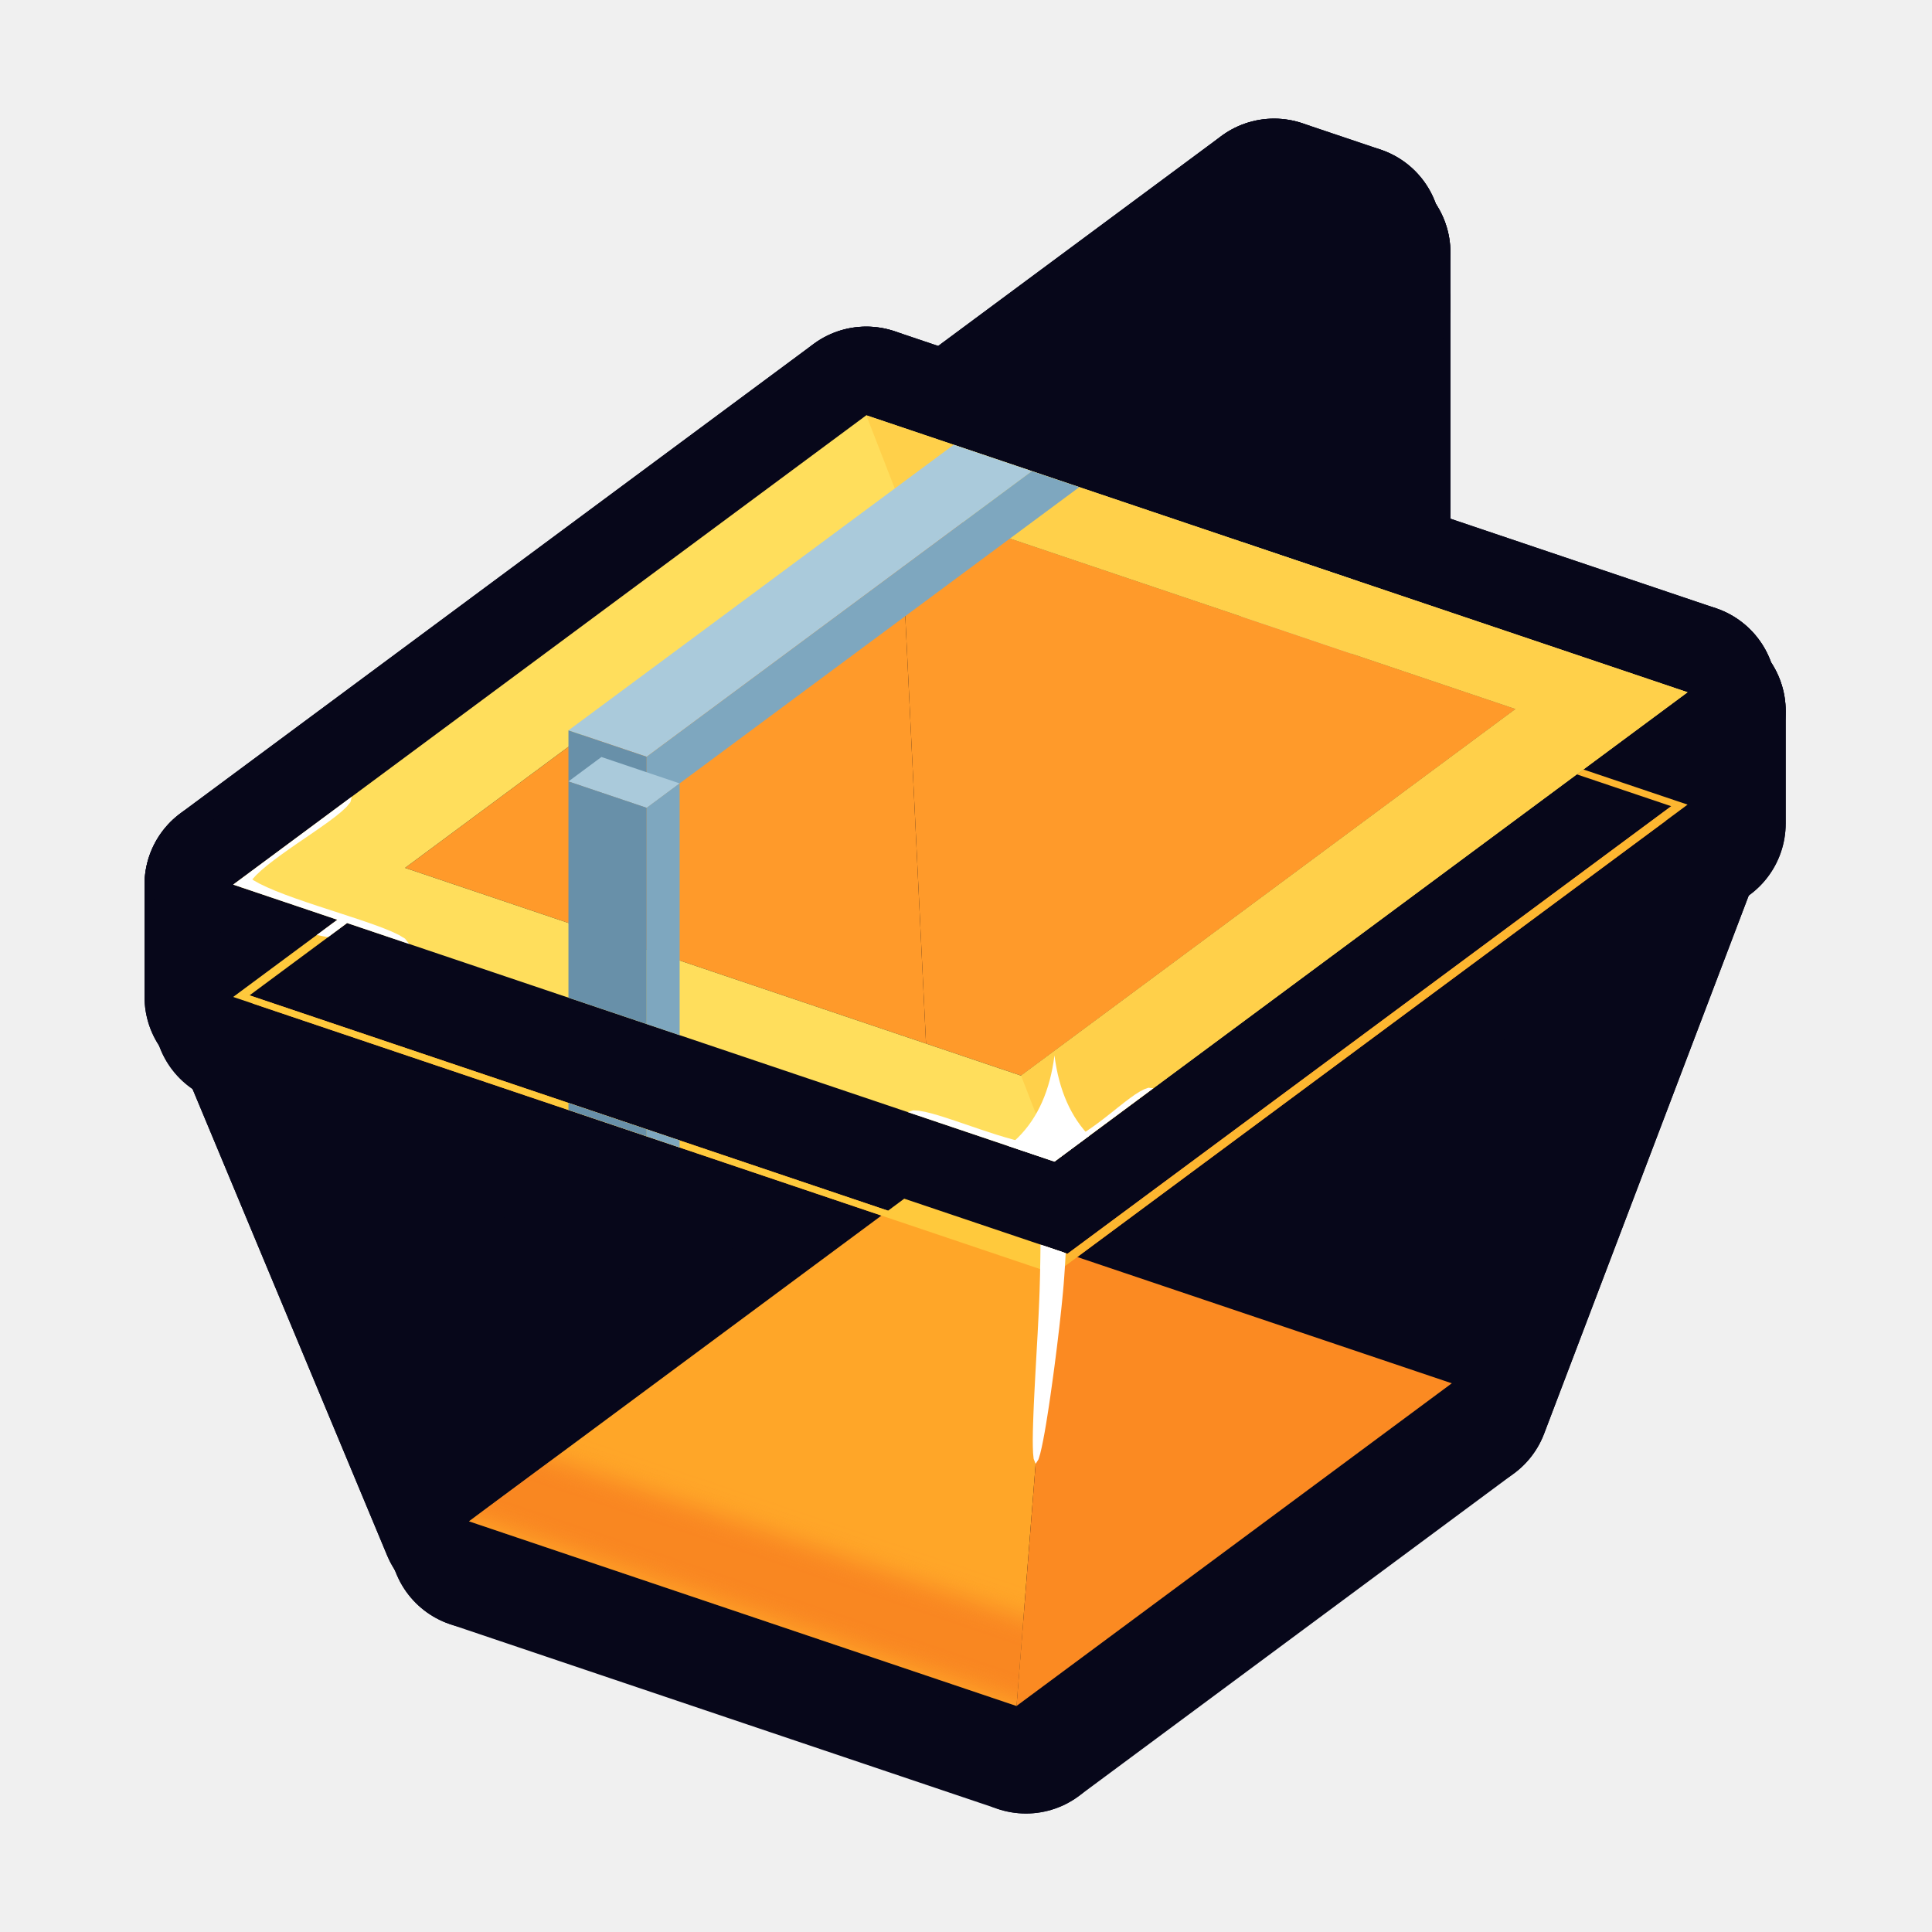
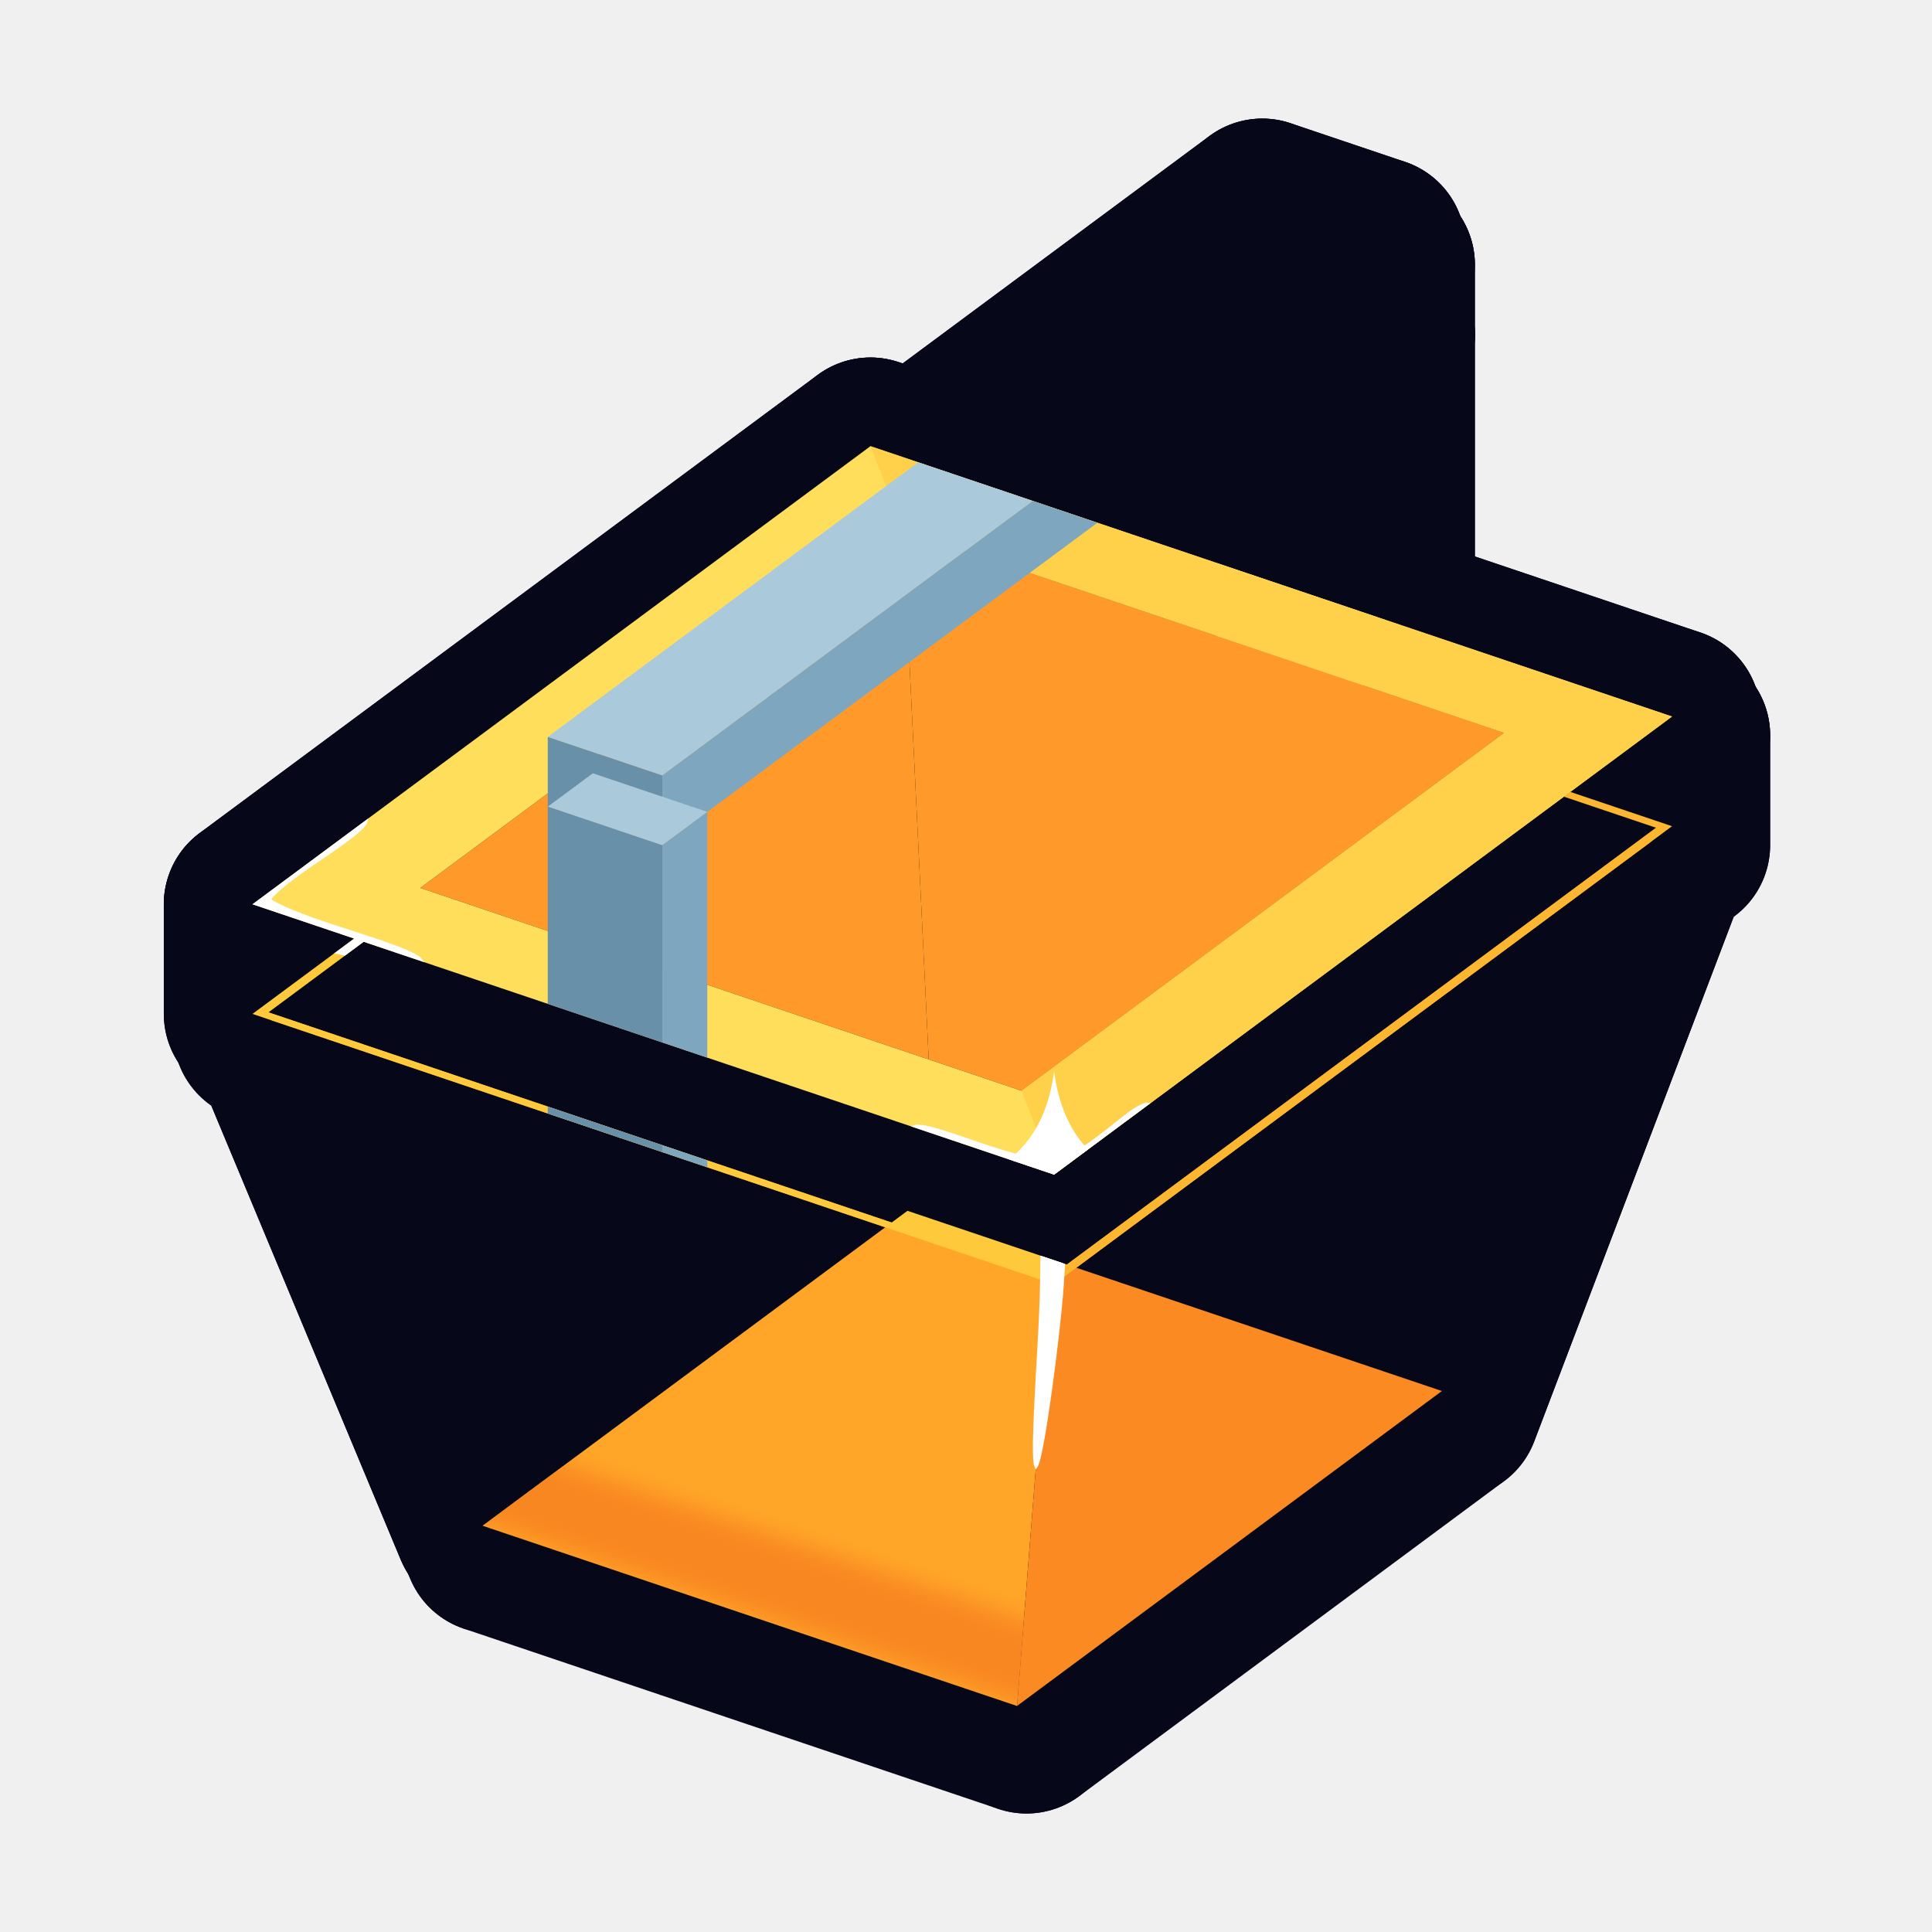
- <svg xmlns="http://www.w3.org/2000/svg" width="512" height="512" viewBox="-69.73 -11.41 655.27 655.27">
+ <svg xmlns="http://www.w3.org/2000/svg" width="512" height="512" viewBox="-78.38 -25.61 671.36 671.36">
  <defs>
    <filter id="Basket_blur4" x="-60%" y="-60%" width="220%" height="220%" color-interpolation-filters="sRGB">
      <feGaussianBlur stdDeviation="4" />
    </filter>
    <clipPath id="Basket_c1">
      <path d="M89.33 504.57 L275.04 567.2 L286.83 417.89 L14.91 326.18 Z" />
    </clipPath>
    <clipPath id="Basket_c2">
      <path d="M275.04 567.2 L422.67 457.76 L497.09 262.03 L286.83 417.89 Z" />
    </clipPath>
    <filter id="Basket_blur10" x="-60%" y="-60%" width="220%" height="220%" color-interpolation-filters="sRGB">
      <feGaussianBlur stdDeviation="10" />
    </filter>
    <clipPath id="Basket_c3">
      <path d="M235.42 158.59 L444.34 229.05 L276.58 353.41 L67.66 282.95 Z" />
    </clipPath>
    <clipPath id="Basket_c4">
      <path d="M235.42 158.59 L444.34 229.05 L276.58 353.41 L67.66 282.95 Z" />
    </clipPath>
    <clipPath id="Basket_c5">
      <path d="M224.09 129.44 L502.64 223.38 L287.91 382.56 L9.36 288.62 Z M67.66 282.95 L276.58 353.41 L444.34 229.05 L235.42 158.59 Z" />
    </clipPath>
  </defs>
-   <g transform="translate(0 0)" fill="#07071a" stroke="#07071a" stroke-width="60.15" stroke-linejoin="round" stroke-linecap="round">
+   <g transform="translate(0 0)" fill="#07071a" stroke="#07071a" stroke-width="61.63" stroke-linejoin="round" stroke-linecap="round">
    <path d="M224.09 129.44 L502.64 223.38 L287.91 382.56 L9.36 288.62 Z" />
    <path d="M224.09 167.55 L9.36 326.72 L9.36 288.62 L224.09 129.44 Z" />
    <path d="M9.36 326.72 L287.91 420.66 L287.91 382.56 L9.36 288.62 Z" />
    <path d="M287.91 420.66 L502.64 261.49 L502.64 223.38 L287.91 382.56 Z" />
    <path d="M502.64 261.49 L224.09 167.55 L224.09 129.44 L502.64 223.38 Z" />
    <path d="M236.96 395.14 L89.33 504.57 L14.91 326.18 L225.17 170.32 Z" />
    <path d="M89.33 504.57 L275.04 567.2 L286.83 417.89 L14.91 326.18 Z" />
    <path d="M275.04 567.2 L422.67 457.76 L497.09 262.03 L286.83 417.89 Z" />
    <path d="M422.67 457.76 L236.96 395.14 L225.17 170.32 L497.09 262.03 Z" />
-     <path d="M362.4 76.22 L351.22 84.51 L377.75 93.45 L388.93 85.16 Z" />
-     <path d="M362.4 200.92 L388.93 209.87 L377.75 218.16 L351.22 209.21 Z" />
-     <path d="M351.22 209.21 L377.75 218.16 L377.75 93.45 L351.22 84.51 Z" />
-     <path d="M388.93 209.87 L362.4 200.92 L362.4 76.22 L388.93 85.16 Z" />
-     <path d="M362.4 200.92 L351.22 209.21 L351.22 84.51 L362.4 76.22 Z" />
-     <path d="M377.75 218.16 L388.93 209.87 L388.93 85.16 L377.75 93.45 Z" />
-     <path d="M134.25 245.34 L123.07 253.63 L149.6 262.58 L160.78 254.29 Z" />
-     <path d="M134.25 370.05 L160.78 379 L149.6 387.29 L123.07 378.34 Z" />
-     <path d="M123.07 378.34 L149.6 387.29 L149.6 262.58 L123.07 253.63 Z" />
-     <path d="M160.78 379 L134.25 370.05 L134.25 245.34 L160.78 254.29 Z" />
-     <path d="M134.25 370.05 L123.07 378.34 L123.07 253.63 L134.25 245.34 Z" />
-     <path d="M149.6 387.29 L160.78 379 L160.78 254.29 L149.6 262.58 Z" />
-     <path d="M362.4 58.9 L123.07 236.31 L149.6 245.26 L388.93 67.84 Z" />
-     <path d="M362.4 76.22 L388.93 85.16 L149.6 262.58 L123.07 253.63 Z" />
-     <path d="M123.07 253.63 L149.6 262.58 L149.6 245.26 L123.07 236.31 Z" />
-     <path d="M388.93 85.16 L362.4 76.22 L362.4 58.9 L388.93 67.84 Z" />
-     <path d="M362.4 76.22 L123.07 253.63 L123.07 236.31 L362.4 58.9 Z" />
-     <path d="M149.6 262.58 L388.93 85.16 L388.93 67.84 L149.6 245.26 Z" />
+     <path d="M360.24 70.66 L344.59 82.27 L384.38 95.69 L400.04 84.08 Z" />
+     <path d="M360.24 195.37 L400.04 208.79 L384.38 220.4 L344.59 206.98 Z" />
+     <path d="M344.59 206.98 L384.38 220.4 L384.38 95.69 L344.59 82.27 Z" />
+     <path d="M400.04 208.79 L360.24 195.37 L360.24 70.66 L400.04 84.08 Z" />
+     <path d="M360.24 195.37 L344.59 206.98 L344.59 82.27 L360.24 70.66 Z" />
+     <path d="M384.38 220.4 L400.04 208.79 L400.04 84.08 L384.38 95.69 Z" />
+     <path d="M127.62 243.1 L111.96 254.71 L151.76 268.13 L167.41 256.52 Z" />
+     <path d="M127.62 367.81 L167.41 381.23 L151.76 392.84 L111.96 379.42 Z" />
+     <path d="M111.96 379.42 L151.76 392.84 L151.76 268.13 L111.96 254.71 Z" />
+     <path d="M167.41 381.23 L127.62 367.81 L127.62 243.1 L167.41 256.52 Z" />
+     <path d="M127.62 367.81 L111.96 379.42 L111.96 254.71 L127.62 243.1 Z" />
+     <path d="M151.76 392.84 L167.41 381.23 L167.41 256.52 L151.76 268.13 Z" />
+     <path d="M360.24 46.42 L111.96 230.46 L151.76 243.88 L400.04 59.84 Z" />
+     <path d="M360.24 70.66 L400.04 84.08 L151.76 268.13 L111.96 254.71 Z" />
+     <path d="M111.96 254.71 L151.76 268.13 L151.76 243.88 L111.96 230.46 Z" />
+     <path d="M400.04 84.08 L360.24 70.66 L360.24 46.42 L400.04 59.84 Z" />
+     <path d="M360.24 70.66 L111.96 254.71 L111.96 230.46 L360.24 46.42 Z" />
+     <path d="M151.76 268.13 L400.04 84.08 L400.04 59.84 L151.76 243.88 Z" />
  </g>
-   <g transform="translate(3.2 6.4)" fill="#07071a" stroke="#07071a" stroke-width="60.15" stroke-linejoin="round" stroke-linecap="round">
+   <g transform="translate(3.28 6.56)" fill="#07071a" stroke="#07071a" stroke-width="61.63" stroke-linejoin="round" stroke-linecap="round">
    <path d="M224.09 129.44 L502.64 223.38 L287.91 382.56 L9.36 288.62 Z" />
    <path d="M224.09 167.55 L9.36 326.72 L9.36 288.62 L224.09 129.44 Z" />
    <path d="M9.36 326.72 L287.91 420.66 L287.91 382.56 L9.36 288.62 Z" />
    <path d="M287.91 420.66 L502.64 261.49 L502.64 223.38 L287.91 382.56 Z" />
    <path d="M502.64 261.49 L224.09 167.55 L224.09 129.44 L502.64 223.38 Z" />
    <path d="M236.96 395.14 L89.33 504.57 L14.91 326.18 L225.17 170.32 Z" />
    <path d="M89.33 504.57 L275.04 567.2 L286.83 417.89 L14.91 326.18 Z" />
    <path d="M275.04 567.2 L422.67 457.76 L497.09 262.03 L286.83 417.89 Z" />
    <path d="M422.67 457.76 L236.96 395.14 L225.17 170.32 L497.09 262.03 Z" />
-     <path d="M362.4 76.22 L351.22 84.51 L377.75 93.45 L388.93 85.16 Z" />
-     <path d="M362.4 200.92 L388.93 209.87 L377.75 218.16 L351.22 209.21 Z" />
-     <path d="M351.22 209.21 L377.75 218.16 L377.75 93.45 L351.22 84.51 Z" />
-     <path d="M388.93 209.87 L362.4 200.92 L362.4 76.22 L388.93 85.16 Z" />
-     <path d="M362.4 200.92 L351.22 209.21 L351.22 84.51 L362.4 76.22 Z" />
-     <path d="M377.75 218.16 L388.93 209.87 L388.93 85.16 L377.75 93.45 Z" />
-     <path d="M134.25 245.34 L123.07 253.63 L149.6 262.58 L160.78 254.29 Z" />
-     <path d="M134.25 370.05 L160.78 379 L149.6 387.29 L123.07 378.34 Z" />
-     <path d="M123.07 378.34 L149.6 387.29 L149.6 262.58 L123.07 253.63 Z" />
-     <path d="M160.78 379 L134.25 370.05 L134.25 245.34 L160.78 254.29 Z" />
-     <path d="M134.25 370.05 L123.07 378.34 L123.07 253.63 L134.25 245.34 Z" />
-     <path d="M149.6 387.29 L160.78 379 L160.78 254.29 L149.6 262.58 Z" />
-     <path d="M362.4 58.9 L123.07 236.31 L149.6 245.26 L388.93 67.84 Z" />
-     <path d="M362.4 76.22 L388.93 85.16 L149.6 262.58 L123.07 253.63 Z" />
-     <path d="M123.07 253.63 L149.6 262.58 L149.6 245.26 L123.07 236.31 Z" />
-     <path d="M388.93 85.16 L362.4 76.22 L362.4 58.9 L388.93 67.84 Z" />
-     <path d="M362.4 76.22 L123.07 253.63 L123.07 236.31 L362.4 58.9 Z" />
-     <path d="M149.6 262.58 L388.93 85.16 L388.93 67.84 L149.6 245.26 Z" />
+     <path d="M360.24 70.66 L344.59 82.27 L384.38 95.69 L400.04 84.08 Z" />
+     <path d="M360.24 195.37 L400.04 208.79 L384.38 220.4 L344.59 206.98 Z" />
+     <path d="M344.59 206.98 L384.38 220.4 L384.38 95.69 L344.59 82.27 Z" />
+     <path d="M400.04 208.79 L360.24 195.37 L360.24 70.66 L400.04 84.08 Z" />
+     <path d="M360.24 195.37 L344.59 206.98 L344.59 82.27 L360.24 70.66 Z" />
+     <path d="M384.38 220.4 L400.04 208.79 L400.04 84.08 L384.38 95.69 Z" />
+     <path d="M127.62 243.1 L111.96 254.71 L151.76 268.13 L167.41 256.52 Z" />
+     <path d="M127.62 367.81 L167.41 381.23 L151.76 392.84 L111.96 379.42 Z" />
+     <path d="M111.96 379.42 L151.76 392.84 L151.76 268.13 L111.96 254.71 Z" />
+     <path d="M167.41 381.23 L127.62 367.81 L127.62 243.1 L167.41 256.52 Z" />
+     <path d="M127.62 367.81 L111.96 379.42 L111.96 254.71 L127.62 243.1 Z" />
+     <path d="M151.76 392.84 L167.41 381.23 L167.41 256.52 L151.76 268.13 Z" />
+     <path d="M360.24 46.42 L111.96 230.46 L151.76 243.88 L400.04 59.84 Z" />
+     <path d="M360.24 70.66 L400.04 84.08 L151.76 268.13 L111.96 254.71 Z" />
+     <path d="M111.96 254.71 L151.76 268.13 L151.76 243.88 L111.96 230.46 Z" />
+     <path d="M400.04 84.08 L360.24 70.66 L360.24 46.42 L400.04 59.84 Z" />
+     <path d="M360.24 70.66 L111.96 254.71 L111.96 230.46 L360.24 46.42 Z" />
+     <path d="M151.76 268.13 L400.04 84.08 L400.04 59.84 L151.76 243.88 Z" />
  </g>
  <clipPath id="Basket_silclip">
    <path d="M224.09 129.44 L502.64 223.38 L287.91 382.56 L9.36 288.62 Z" />
    <path d="M224.09 167.55 L9.36 326.72 L9.36 288.62 L224.09 129.44 Z" />
    <path d="M9.36 326.72 L287.91 420.66 L287.91 382.56 L9.36 288.62 Z" />
    <path d="M287.91 420.66 L502.64 261.49 L502.64 223.38 L287.91 382.56 Z" />
    <path d="M502.64 261.49 L224.09 167.55 L224.09 129.44 L502.64 223.38 Z" />
    <path d="M236.96 395.14 L89.33 504.57 L14.91 326.18 L225.17 170.32 Z" />
    <path d="M89.33 504.57 L275.04 567.2 L286.83 417.89 L14.91 326.18 Z" />
    <path d="M275.04 567.2 L422.67 457.76 L497.09 262.03 L286.83 417.89 Z" />
    <path d="M422.67 457.76 L236.96 395.14 L225.17 170.32 L497.09 262.03 Z" />
-     <path d="M362.4 76.22 L351.22 84.51 L377.75 93.45 L388.93 85.16 Z" />
-     <path d="M362.4 200.92 L388.93 209.87 L377.75 218.16 L351.22 209.21 Z" />
-     <path d="M351.22 209.21 L377.75 218.16 L377.75 93.45 L351.22 84.51 Z" />
-     <path d="M388.93 209.87 L362.4 200.92 L362.4 76.22 L388.93 85.16 Z" />
-     <path d="M362.4 200.92 L351.22 209.21 L351.22 84.51 L362.4 76.22 Z" />
-     <path d="M377.75 218.16 L388.93 209.87 L388.93 85.16 L377.75 93.45 Z" />
-     <path d="M134.25 245.34 L123.07 253.63 L149.6 262.58 L160.78 254.29 Z" />
-     <path d="M134.25 370.05 L160.78 379 L149.6 387.29 L123.07 378.34 Z" />
-     <path d="M123.07 378.34 L149.6 387.29 L149.6 262.58 L123.07 253.63 Z" />
-     <path d="M160.78 379 L134.25 370.05 L134.25 245.34 L160.78 254.29 Z" />
-     <path d="M134.25 370.05 L123.07 378.34 L123.07 253.63 L134.25 245.34 Z" />
-     <path d="M149.6 387.29 L160.78 379 L160.78 254.29 L149.6 262.58 Z" />
-     <path d="M362.4 58.9 L123.07 236.31 L149.6 245.26 L388.93 67.84 Z" />
-     <path d="M362.4 76.22 L388.93 85.16 L149.6 262.58 L123.07 253.63 Z" />
-     <path d="M123.07 253.63 L149.6 262.58 L149.6 245.26 L123.07 236.31 Z" />
-     <path d="M388.93 85.16 L362.4 76.22 L362.4 58.9 L388.93 67.84 Z" />
-     <path d="M362.4 76.22 L123.07 253.63 L123.07 236.31 L362.4 58.9 Z" />
-     <path d="M149.6 262.58 L388.93 85.16 L388.93 67.84 L149.6 245.26 Z" />
+     <path d="M360.24 70.66 L344.59 82.27 L384.38 95.69 L400.04 84.08 Z" />
+     <path d="M360.24 195.37 L400.04 208.79 L384.38 220.4 L344.59 206.98 Z" />
+     <path d="M344.59 206.98 L384.38 220.4 L384.38 95.69 L344.59 82.27 Z" />
+     <path d="M400.04 208.79 L360.24 195.37 L360.24 70.66 L400.04 84.08 Z" />
+     <path d="M360.24 195.37 L344.59 206.98 L344.59 82.27 L360.24 70.66 Z" />
+     <path d="M384.38 220.4 L400.04 208.79 L400.04 84.08 L384.38 95.69 Z" />
+     <path d="M127.62 243.1 L111.96 254.71 L151.76 268.13 L167.41 256.52 Z" />
+     <path d="M127.62 367.81 L167.41 381.23 L151.76 392.84 L111.96 379.42 Z" />
+     <path d="M111.96 379.42 L151.76 392.84 L151.76 268.13 L111.96 254.71 Z" />
+     <path d="M167.41 381.23 L127.62 367.81 L127.62 243.1 L167.41 256.52 Z" />
+     <path d="M127.62 367.81 L111.96 379.42 L111.96 254.71 L127.62 243.1 Z" />
+     <path d="M151.76 392.84 L167.41 381.23 L167.41 256.52 L151.76 268.13 Z" />
+     <path d="M360.24 46.42 L111.96 230.46 L151.76 243.88 L400.04 59.84 Z" />
+     <path d="M360.24 70.66 L400.04 84.08 L151.76 268.13 L111.96 254.71 Z" />
+     <path d="M111.96 254.71 L151.76 268.13 L151.76 243.88 L111.96 230.46 Z" />
+     <path d="M400.04 84.08 L360.24 70.66 L360.24 46.42 L400.04 59.84 Z" />
+     <path d="M360.24 70.66 L111.96 254.71 L111.96 230.46 L360.24 46.42 Z" />
+     <path d="M151.76 268.13 L400.04 84.08 L400.04 59.84 L151.76 243.88 Z" />
  </clipPath>
  <g clip-path="url(#Basket_silclip)">
-     <path d="M362.4 76.22 L351.22 84.51 L377.75 93.45 L388.93 85.16 Z" fill="#aacadb" />
-     <path d="M351.22 209.21 L377.75 218.16 L377.75 93.45 L351.22 84.51 Z" fill="#6890a9" />
-     <path d="M377.75 218.16 L388.93 209.87 L388.93 85.16 L377.75 93.45 Z" fill="#7ea7bf" />
+     <path d="M360.24 70.66 L344.59 82.27 L384.38 95.69 L400.04 84.08 Z" fill="#aacadb" />
+     <path d="M344.59 206.98 L384.38 220.4 L384.38 95.69 L344.59 82.27 Z" fill="#6890a9" />
+     <path d="M384.38 220.4 L400.04 208.79 L400.04 84.08 L384.38 95.69 Z" fill="#7ea7bf" />
    <path d="M89.33 504.57 L275.04 567.2 L286.83 417.89 L14.91 326.18 Z" fill="#ffa628" />
    <g clip-path="url(#Basket_c1)">
      <g filter="url(#Basket_blur4)" opacity="0.75">
        <path d="M-299.29 372.32 L363.94 596 L363.94 566.56 L-299.29 342.88 Z" fill="#f77c1f" />
      </g>
    </g>
    <path d="M275.04 567.2 L422.67 457.76 L497.09 262.03 L286.83 417.89 Z" fill="#fb8a22" />
    <g clip-path="url(#Basket_c2)">
      <g filter="url(#Basket_blur4)" opacity="0.75">
        <path d="M363.94 596 L811.29 264.38 L811.29 234.94 L363.94 566.56 Z" fill="#f77c1f" />
      </g>
    </g>
    <path d="M9.36 326.72 L287.91 420.66 L287.91 382.56 L9.36 288.62 Z" fill="#ffc93c" />
    <path d="M287.91 420.66 L502.64 261.49 L502.64 223.38 L287.91 382.56 Z" fill="#fdb630" />
    <g clip-path="url(#Basket_c4)">
      <path d="M247.16 400.59 L370.19 442.08 L264.84 520.18 L141.81 478.68 Z" fill="#f7751f" />
      <path d="M247.16 400.59 L370.19 442.08 L444.34 229.05 L235.42 158.59 Z" fill="#ff9a2a" />
      <path d="M141.81 478.68 L247.16 400.59 L235.42 158.59 L67.66 282.95 Z" fill="#ff9a2a" />
      <g clip-path="url(#Basket_c3)">
        <g filter="url(#Basket_blur10)" opacity="0.5">
          <path d="M236.96 374.35 L422.67 436.98 L275.04 546.41 L89.33 483.78 Z" fill="#f06b1c" />
        </g>
      </g>
    </g>
    <path d="M224.09 129.44 L502.64 223.38 L287.91 382.56 L9.36 288.62 Z M67.66 282.95 L276.58 353.41 L444.34 229.05 L235.42 158.59 Z" fill="#ffde5c" fill-rule="evenodd" />
    <g clip-path="url(#Basket_c5)" clip-rule="evenodd">
      <path d="M224.09 129.44 L502.64 223.38 L287.91 382.56 L276.58 353.41 L444.34 229.05 L235.42 158.59 Z" fill="#ffd04a" />
    </g>
-     <path d="M362.4 58.9 L123.07 236.31 L149.6 245.26 L388.93 67.84 Z" fill="#aacadb" />
-     <path d="M123.07 253.63 L149.6 262.58 L149.6 245.26 L123.07 236.31 Z" fill="#6890a9" />
-     <path d="M149.6 262.58 L388.93 85.16 L388.93 67.84 L149.6 245.26 Z" fill="#7ea7bf" />
-     <path d="M134.25 245.34 L123.07 253.63 L149.6 262.58 L160.78 254.29 Z" fill="#aacadb" />
-     <path d="M123.07 378.34 L149.6 387.29 L149.6 262.58 L123.07 253.63 Z" fill="#6890a9" />
-     <path d="M149.6 387.29 L160.78 379 L160.78 254.29 L149.6 262.58 Z" fill="#7ea7bf" />
+     <path d="M360.24 46.42 L111.96 230.46 L151.76 243.88 L400.04 59.84 Z" fill="#aacadb" />
+     <path d="M111.96 254.71 L151.76 268.13 L151.76 243.88 L111.96 230.46 Z" fill="#6890a9" />
+     <path d="M151.76 268.13 L400.04 84.08 L400.04 59.84 L151.76 243.88 Z" fill="#7ea7bf" />
+     <path d="M127.62 243.1 L111.96 254.71 L151.76 268.13 L167.41 256.52 Z" fill="#aacadb" />
+     <path d="M111.96 379.42 L151.76 392.84 L151.76 268.13 L111.96 254.71 Z" fill="#6890a9" />
+     <path d="M151.76 392.84 L167.41 381.23 L167.41 256.52 L151.76 268.13 Z" fill="#7ea7bf" />
    <path d="M69.05 308.75 L67.65 306.95 L65.55 305.69 L62.98 304.48 L60.03 303.28 L56.77 302.08 L53.25 300.86 L49.55 299.63 L45.73 298.38 L41.84 297.11 L37.95 295.84 L34.13 294.56 L30.43 293.28 L26.93 292 L23.7 290.74 L20.81 289.5 L18.34 288.32 L16.4 287.24 L15.13 286.35 L14.66 285.92 L14.95 286.44 L15.14 287.66 L15.02 288.15 L15.22 287.73 L15.95 286.73 L17.18 285.38 L18.84 283.82 L20.85 282.12 L23.14 280.34 L25.63 278.49 L28.27 276.61 L31 274.71 L33.77 272.82 L36.5 270.95 L39.15 269.11 L41.66 267.32 L43.98 265.58 L46.04 263.9 L47.78 262.29 L49.1 260.7 L49.62 258.77 L49.62 258.77 L47.69 258.5 L45.77 258.89 L43.57 259.54 L41.11 260.39 L38.42 261.41 L35.55 262.56 L32.55 263.84 L29.46 265.23 L26.35 266.71 L23.24 268.26 L20.2 269.88 L17.26 271.55 L14.47 273.28 L11.87 275.05 L9.49 276.9 L7.37 278.86 L5.51 281.03 L4.01 283.63 L3.18 286.96 L3.76 290.79 L5.65 293.81 L7.97 295.87 L10.53 297.47 L13.37 298.85 L16.5 300.1 L19.9 301.27 L23.53 302.36 L27.37 303.39 L31.35 304.35 L35.42 305.25 L39.52 306.08 L43.61 306.84 L47.63 307.52 L51.5 308.12 L55.19 308.64 L58.63 309.05 L61.76 309.34 L64.54 309.5 L66.93 309.46 L69.05 308.75 Z" fill="#ffffff" opacity="1" />
    <path d="M321.46 357.69 L319.78 357.52 L318.3 358.05 L316.78 358.85 L315.21 359.84 L313.59 360.99 L311.91 362.26 L310.18 363.61 L308.41 365.02 L306.6 366.46 L304.76 367.9 L302.9 369.31 L301.03 370.68 L299.16 371.97 L297.3 373.16 L295.48 374.22 L293.7 375.14 L291.99 375.89 L290.35 376.47 L288.82 376.86 L287.38 377.09 L285.81 377.15 L283.93 377.06 L281.77 376.81 L279.4 376.4 L276.84 375.84 L274.15 375.16 L271.36 374.38 L268.49 373.51 L265.58 372.57 L262.66 371.6 L259.75 370.61 L256.88 369.63 L254.08 368.68 L251.36 367.78 L248.77 366.96 L246.31 366.25 L244.02 365.69 L241.91 365.31 L239.99 365.18 L238.17 365.78 L238.17 365.78 L239.12 367.41 L240.5 368.63 L242.16 369.89 L244.08 371.21 L246.21 372.59 L248.53 374.01 L251.02 375.47 L253.65 376.94 L256.4 378.41 L259.23 379.85 L262.14 381.25 L265.1 382.58 L268.08 383.82 L271.07 384.96 L274.06 385.96 L277.01 386.8 L279.93 387.47 L282.81 387.92 L285.65 388.13 L288.45 388.03 L291.17 387.59 L293.8 386.83 L296.3 385.81 L298.69 384.57 L300.97 383.16 L303.15 381.6 L305.22 379.92 L307.19 378.15 L309.06 376.32 L310.84 374.45 L312.5 372.56 L314.06 370.67 L315.51 368.82 L316.84 367.01 L318.04 365.28 L319.11 363.63 L320.03 362.09 L320.79 360.67 L321.35 359.32 L321.46 357.69 Z" fill="#ffffff" opacity="1" />
    <path d="M287.91 382.56 L285.75 383.71 L284.79 385.07 L284.13 386.6 L283.68 388.27 L283.4 390.09 L283.3 392.03 L283.29 394.08 L283.27 396.24 L283.26 398.5 L283.25 400.83 L283.23 403.24 L283.22 405.71 L283.2 408.22 L283.17 410.78 L283.14 413.36 L283.11 415.96 L283.06 418.57 L283.01 421.17 L282.94 423.75 L282.87 426.3 L282.77 428.95 L282.65 431.79 L282.51 434.8 L282.35 437.96 L282.18 441.23 L281.99 444.58 L281.8 447.99 L281.61 451.43 L281.42 454.87 L281.24 458.29 L281.07 461.65 L280.91 464.93 L280.78 468.11 L280.67 471.15 L280.59 474.02 L280.55 476.71 L280.57 479.18 L280.65 481.41 L280.85 483.38 L281.53 485.08 L281.53 485.08 L282.5 483.53 L283.07 481.65 L283.58 479.48 L284.08 477.06 L284.57 474.42 L285.06 471.58 L285.54 468.58 L286.03 465.43 L286.51 462.18 L286.98 458.84 L287.45 455.44 L287.91 452.02 L288.35 448.59 L288.78 445.18 L289.18 441.83 L289.57 438.56 L289.92 435.4 L290.25 432.36 L290.54 429.49 L290.8 426.8 L291.03 424.19 L291.23 421.56 L291.41 418.92 L291.57 416.27 L291.71 413.63 L291.83 411.02 L291.94 408.43 L292.03 405.88 L292.1 403.39 L292.16 400.96 L292.21 398.61 L292.25 396.34 L292.28 394.17 L292.3 392.1 L292.23 390.16 L291.99 388.35 L291.57 386.67 L290.94 385.15 L290.03 383.79 L287.91 382.56 Z" fill="#ffffff" opacity="1" />
    <path d="M287.91 346.56 Q292.44 382.03 327.91 386.56 Q292.44 391.09 287.91 426.56 Q283.39 391.09 247.91 386.56 Q283.39 382.03 287.91 346.56 Z" fill="#ffffff" />
  </g>
</svg>
